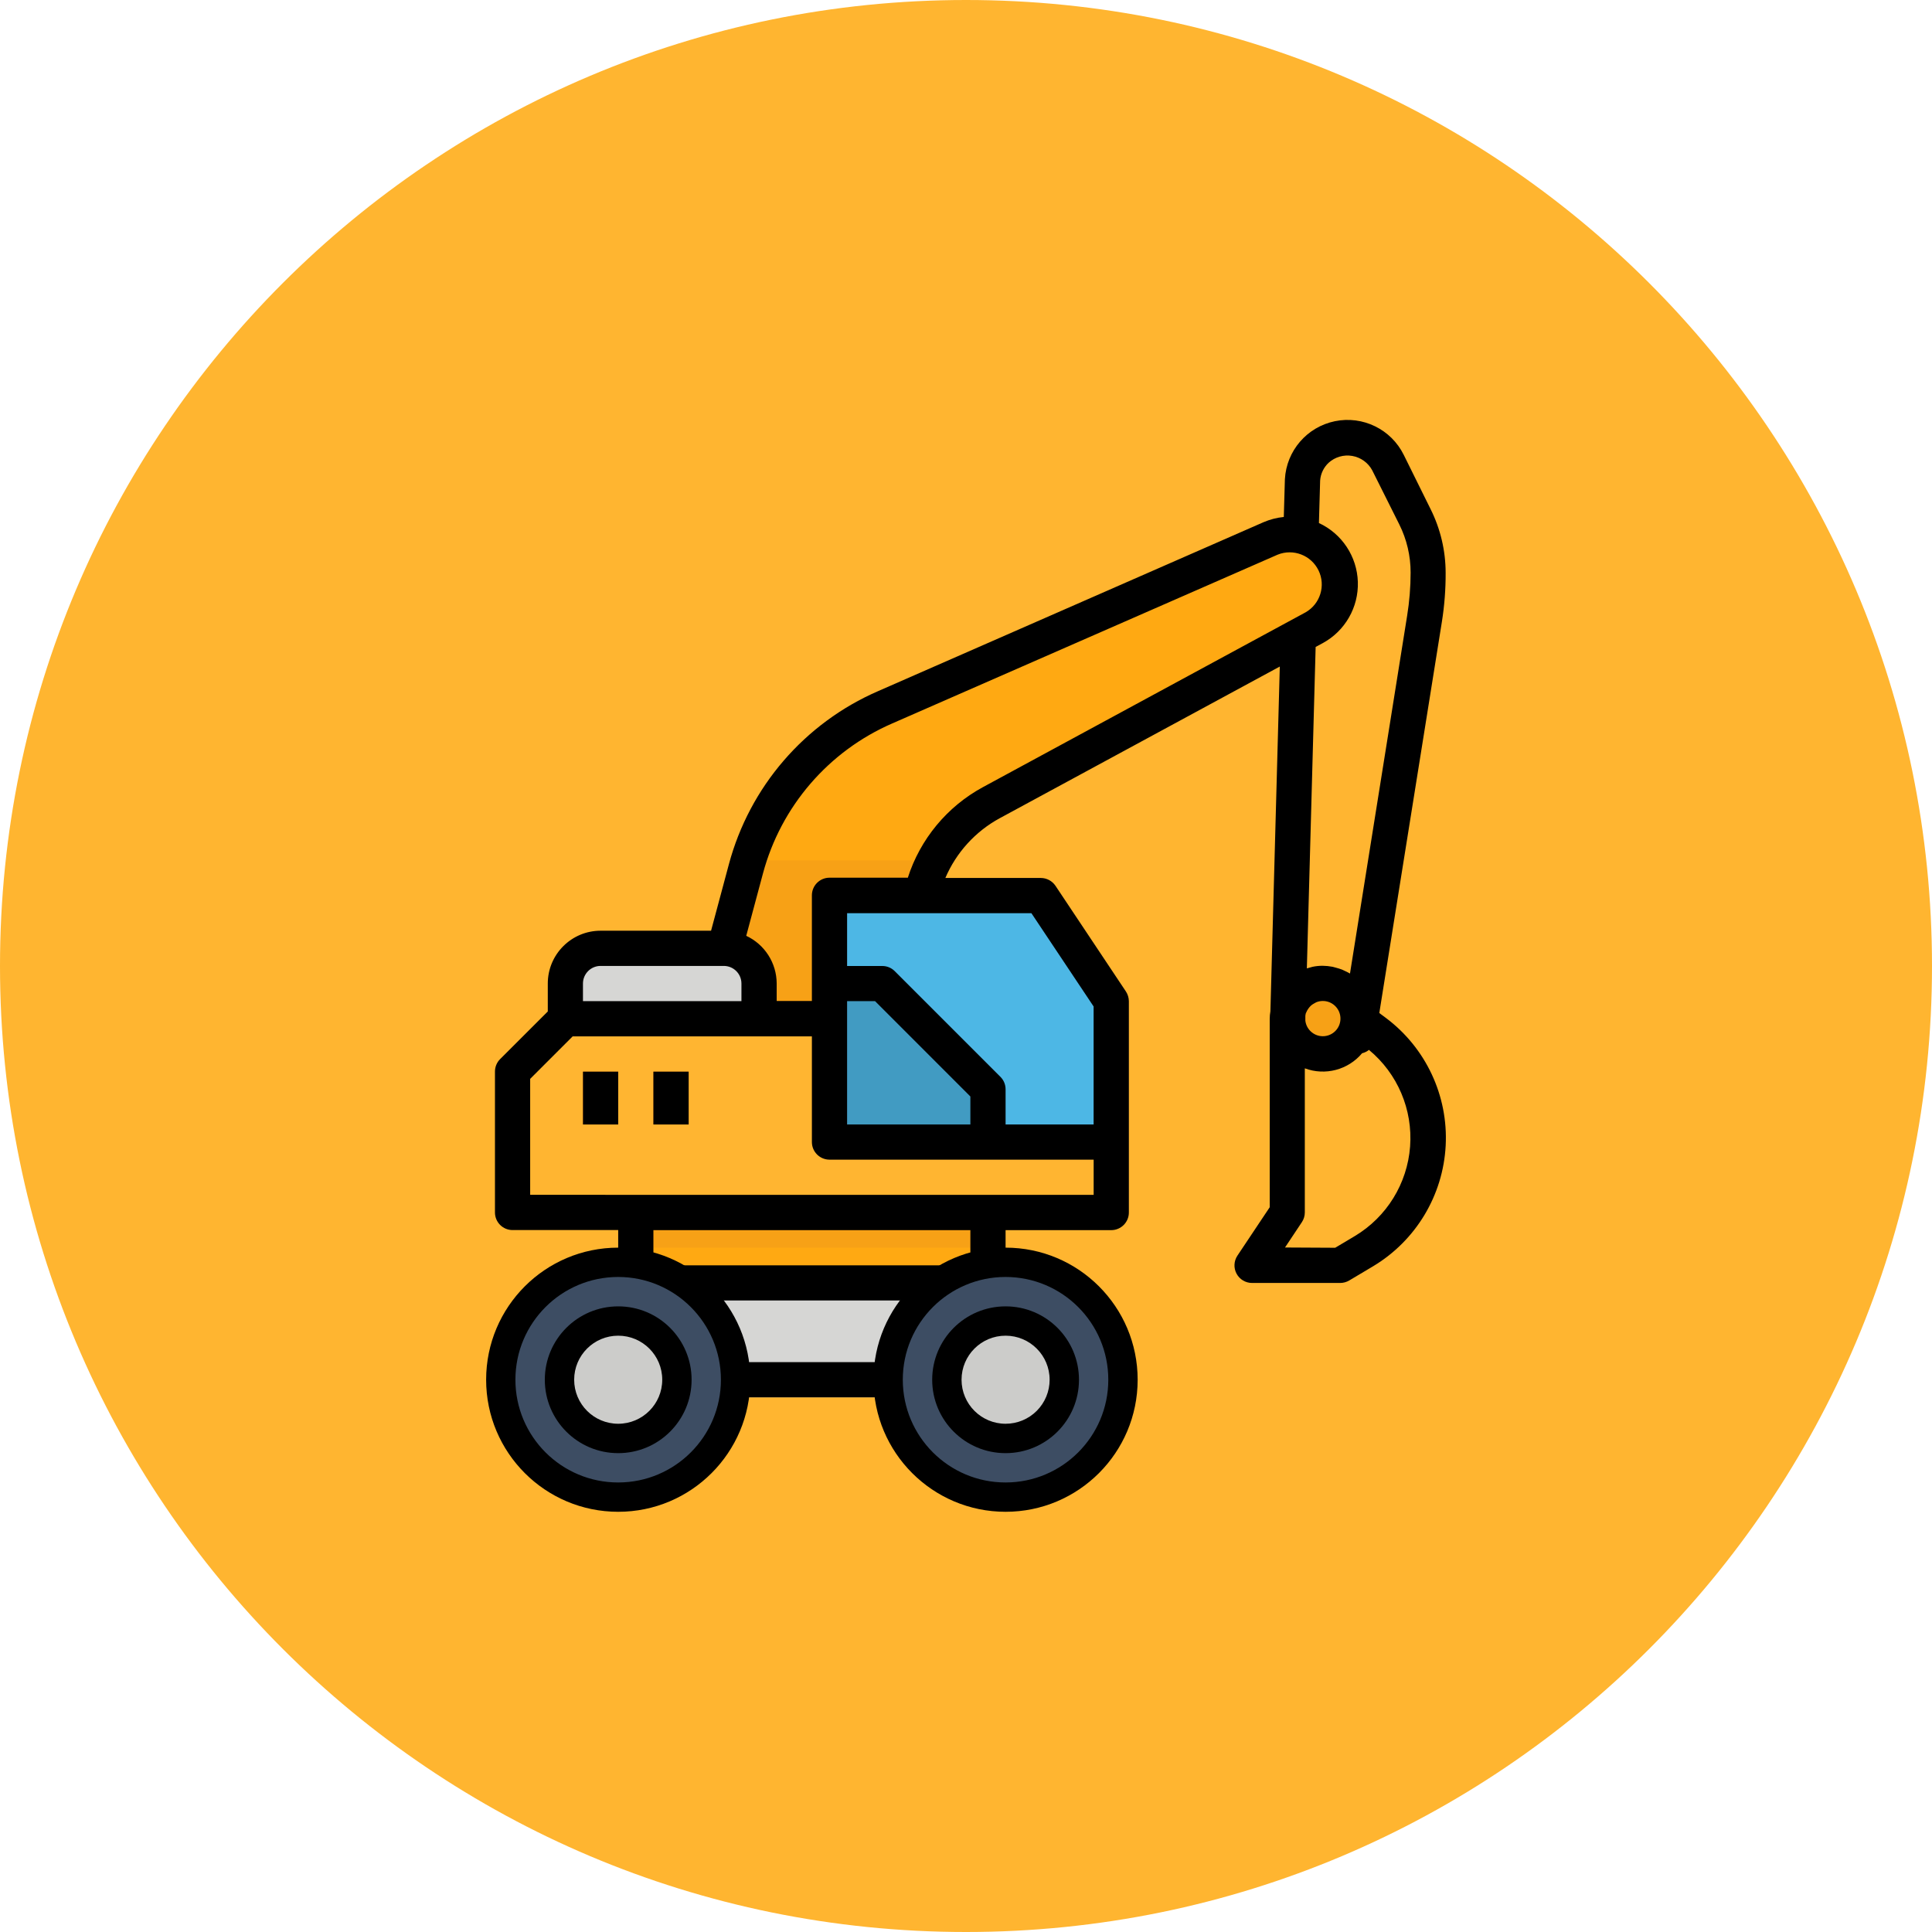
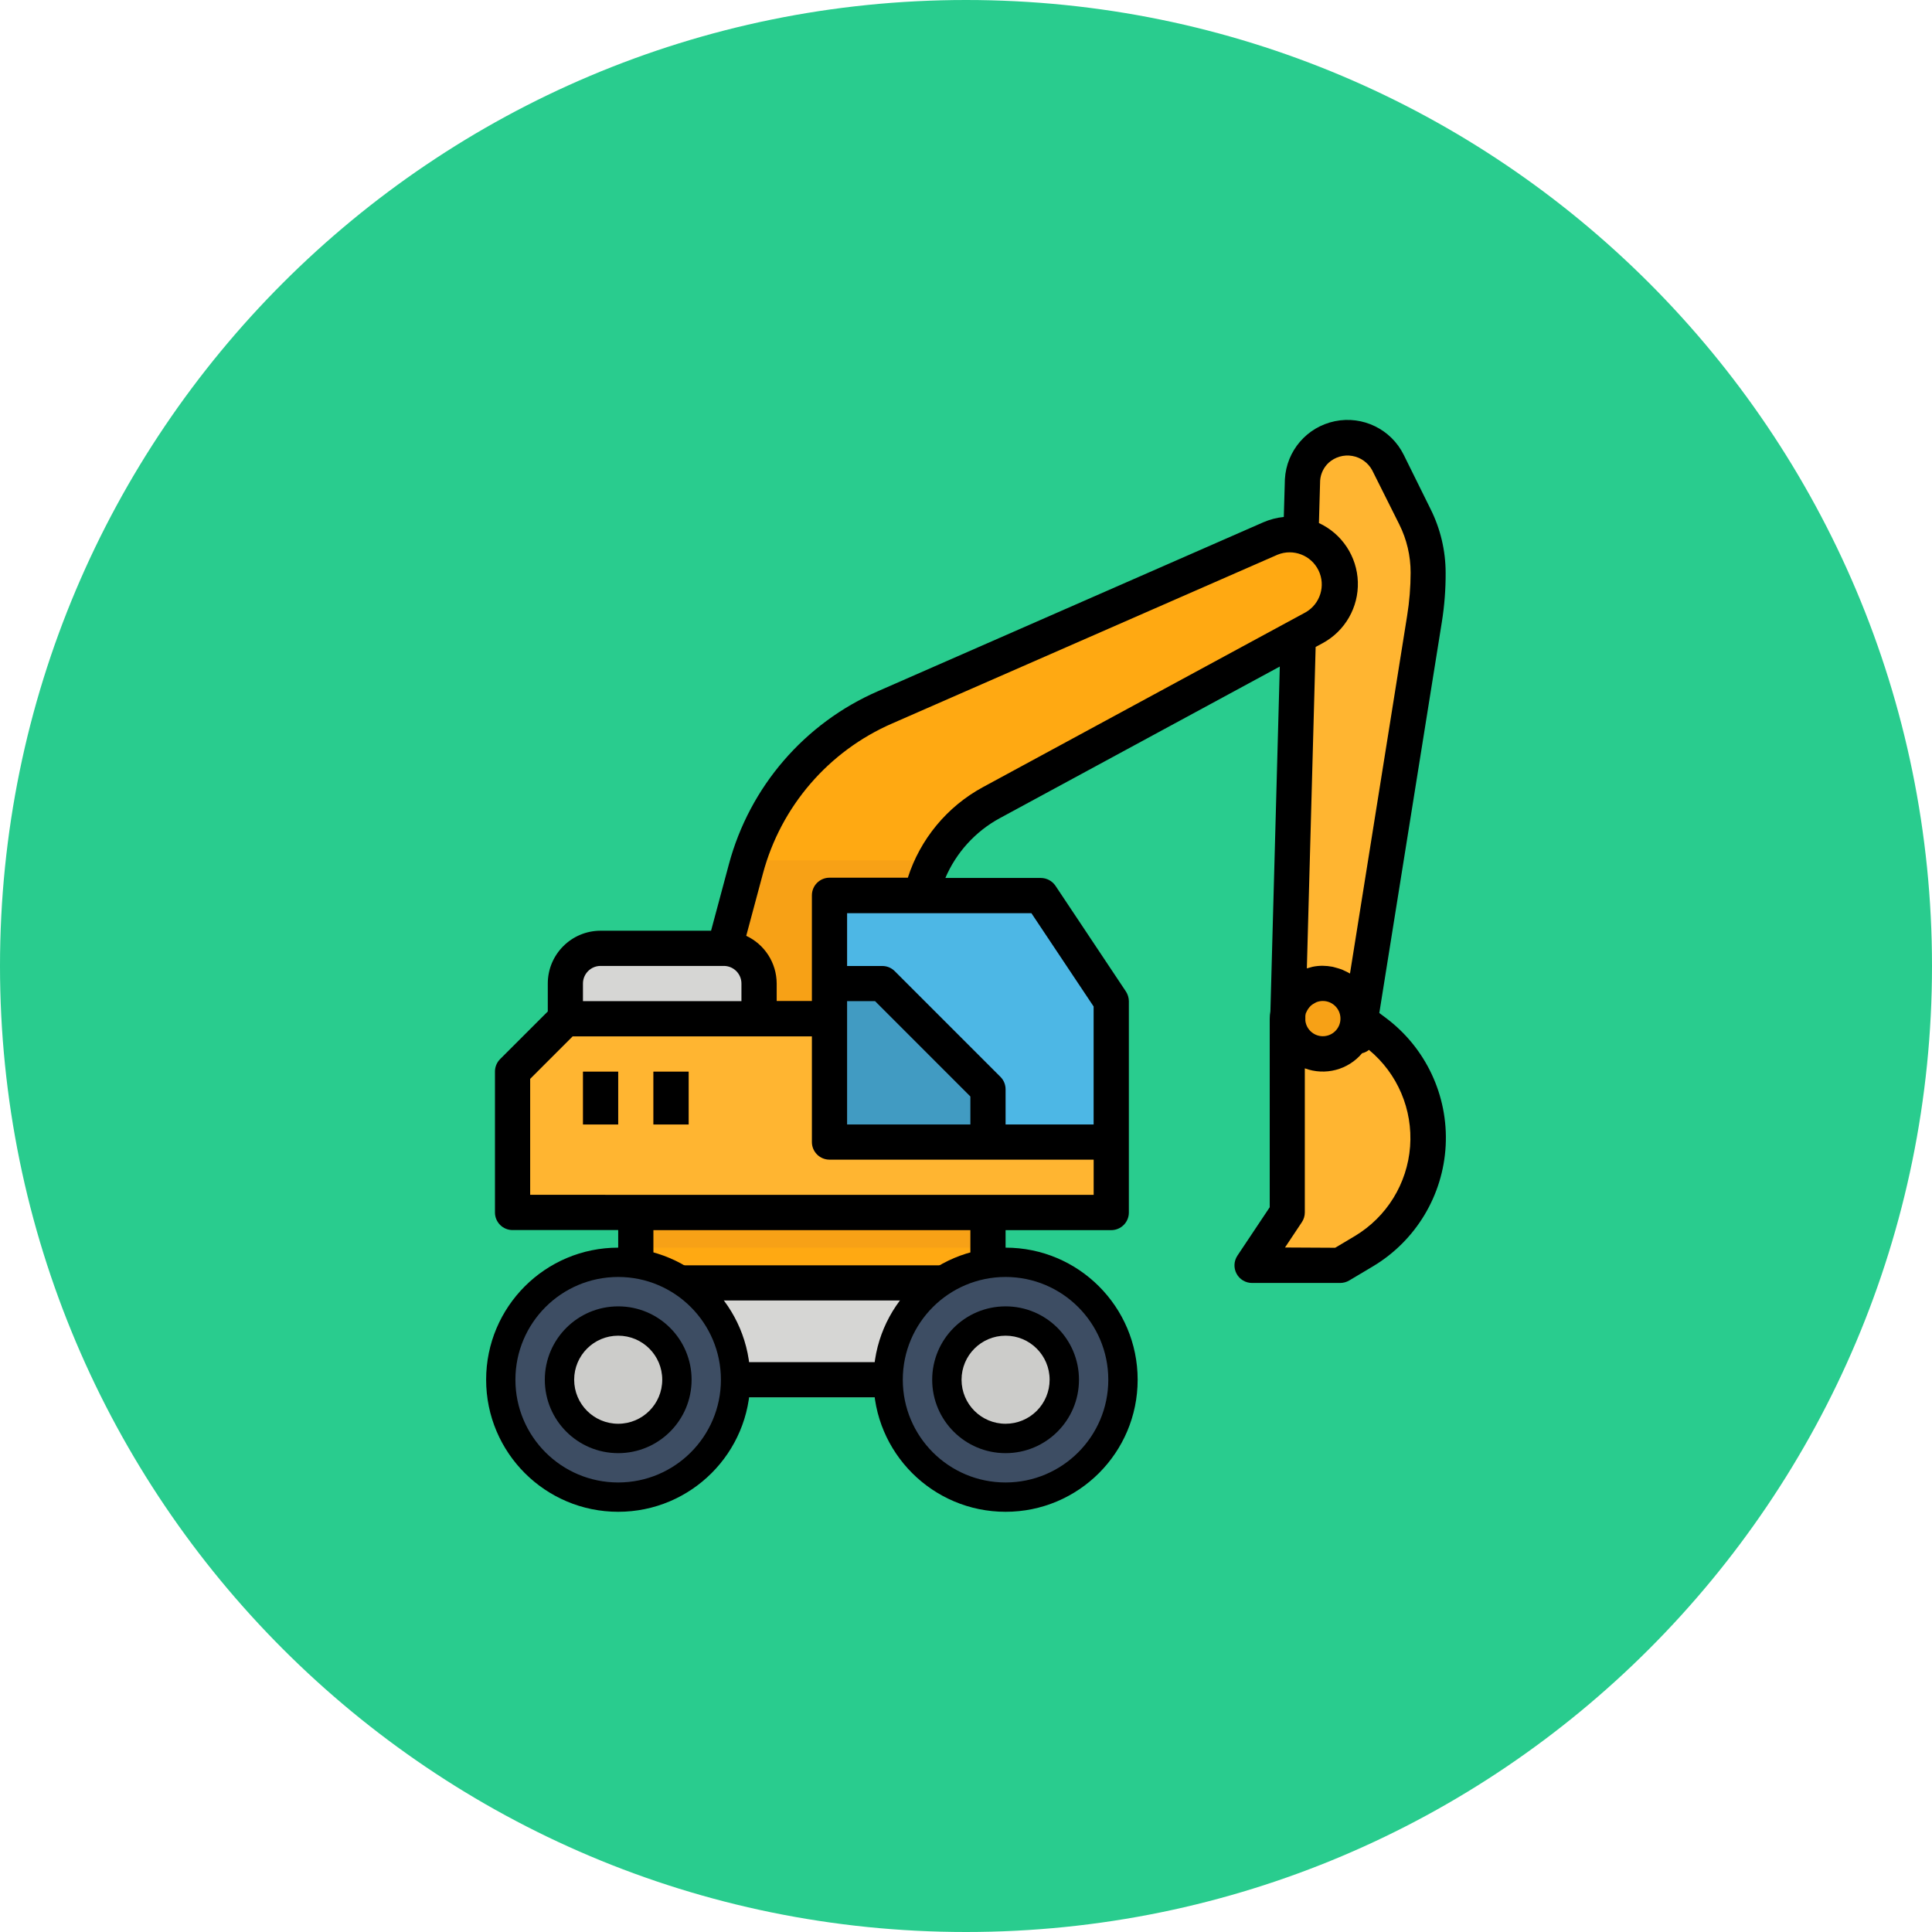
<svg xmlns="http://www.w3.org/2000/svg" viewBox="0 0 512 512">
-   <circle cx="256" cy="256" fill="#ffb530" r="256" />
+   <circle cx="256" cy="256" fill="#29cc8e" r="256" />
  <path d="m178.22 339.98h73.88v30.33h-73.88z" fill="#d6d6d4" />
  <path d="m178.22 360.98h73.88v9.33h-73.88z" />
  <path d="m341.15 274.65h18.67l17.69-110.57a78.67 78.67 0 0 0 1-12.26 33.31 33.31 0 0 0 -3.51-14.82l-7.19-14.39a12 12 0 0 0 -22.63 4.64z" fill="#ffb531" />
  <path d="m341.15 321.31v-51.31a9.34 9.34 0 0 1 18.67 0l4.67 3.5a35 35 0 0 1 -3 58l-6.34 3.81h-23.33z" fill="#ffb531" />
  <path d="m341.15 270a9.34 9.34 0 1 0 9.34-9.33 9.34 9.34 0 0 0 -9.34 9.33z" fill="#f7a116" />
  <path d="m234.57 187.41 102.12-44.68a13.18 13.18 0 0 1 11.56 23.66l-85.54 46.33a37.34 37.34 0 0 0 -19.55 32.83v75.76h-70l24.51-91a65.34 65.34 0 0 1 36.9-42.9z" fill="#ffa912" />
  <path d="m198.43 228h49.21a37.21 37.21 0 0 0 -4.48 17.57v75.76h-70l24.51-91c.23-.83.52-1.58.76-2.33z" fill="#f7a116" />
  <path d="m261.83 321.31h-93.33v18.69h93.33z" fill="#ffa912" />
  <path d="m149.83 270h144.66v51.33h-158.66v-37.33z" fill="#ffb531" />
  <path d="m163.83 284h-9.33v14h9.33z" fill="#e8770c" />
  <path d="m182.5 284h-9.34v14h9.34z" fill="#e8770c" />
  <path d="m219.83 302.64h74.66v-37.33l-18.67-28h-56z" fill="#4db7e5" />
  <path d="m261.83 302.64v-14l-28-28h-14v42z" fill="#419bc2" />
  <path d="m159.17 251.31h32.66a9.34 9.34 0 0 1 9.33 9.34v9.35h-51.33v-9.33a9.34 9.34 0 0 1 9.34-9.36z" fill="#d6d6d4" />
  <path d="m163.83 335.31h102.66m0 9.33h-102.66" fill="#4c5d72" />
  <path d="m261.83 321.31h-93.33v9.33h93.33z" fill="#f7a116" />
  <path d="m266.49 335.31v-9.31h28a4.67 4.67 0 0 0 4.67-4.67v-56a4.78 4.78 0 0 0 -.79-2.59l-18.66-28a4.7 4.7 0 0 0 -3.89-2.07h-25.29a32.61 32.61 0 0 1 14.4-15.83l74.23-40.2-2.49 91.36a11 11 0 0 0 -.18 2v49.93l-8.55 12.81a4.66 4.66 0 0 0 3.88 7.26h23.33a4.76 4.76 0 0 0 2.39-.65l6.35-3.78a39.69 39.69 0 0 0 3.4-65.8l-1.76-1.31 16.58-103.65a80.43 80.43 0 0 0 1-13 37.87 37.87 0 0 0 -4-16.91l-7.11-14.37a16.62 16.62 0 0 0 -31.49 6.47l-.29 10a18.38 18.38 0 0 0 -5.4 1.4l-102.12 44.76a69.66 69.66 0 0 0 -39.54 45.89l-4.72 17.6h-29.27a14 14 0 0 0 -14 14v7.4l-12.64 12.63a4.67 4.67 0 0 0 -1.36 3.3v37.33a4.66 4.66 0 0 0 4.66 4.67h28v9.33 9.33h102.66zm-70-70h-42v-4.66a4.67 4.67 0 0 1 4.67-4.67h32.66a4.67 4.67 0 0 1 4.67 4.67zm161.27-7.31a12.72 12.72 0 0 0 -1.16-.6c-.32-.15-.62-.31-.93-.44a16.75 16.75 0 0 0 -1.66-.52c-.28-.07-.56-.17-.85-.23a15 15 0 0 0 -2.67-.27 13 13 0 0 0 -2.64.27 9.39 9.39 0 0 0 -1 .28 4.42 4.42 0 0 0 -.52.14l2.33-85.19 1.87-1a17.82 17.82 0 0 0 -1-31.83l.32-11.28a7.16 7.16 0 0 1 2.26-4.7 7.45 7.45 0 0 1 11.54 2l7.18 14.35a28.53 28.53 0 0 1 3 12.76 72.24 72.24 0 0 1 -.93 11.47zm-11.64 10.41a5.45 5.45 0 0 1 1.32-1.94 4.52 4.52 0 0 1 .82-.55 4.4 4.4 0 0 1 .56-.31 4.57 4.57 0 0 1 1.67-.34 4.67 4.67 0 1 1 -4.56 5.23v-1.29a5.12 5.12 0 0 1 .15-.78zm-5.58 62.19 4.46-6.7a4.62 4.62 0 0 0 .79-2.59v-38.19a13.61 13.61 0 0 0 15.18-4 4.56 4.56 0 0 0 1.82-.89 30.3 30.3 0 0 1 -3.73 49.33l-5.22 3.11zm-100-98h-20.71a4.67 4.67 0 0 0 -4.67 4.67v28h-9.33v-4.66a14 14 0 0 0 -8.07-12.61l4.43-16.52a60.42 60.42 0 0 1 34.28-39.77l102.1-44.71a8.51 8.51 0 0 1 7.43 15.27l-85.55 46.35a41.87 41.87 0 0 0 -19.88 24.03zm49.28 65.4h-23.33v-9.33a4.64 4.64 0 0 0 -1.37-3.3l-28-28a4.63 4.63 0 0 0 -3.29-1.37h-9.34v-14h48.84l16.49 24.73zm-57.92-32.69 25.26 25.27v7.42h-32.67v-32.69zm-91.4 51.33v-30.73l11.26-11.26h63.4v28a4.67 4.67 0 0 0 4.67 4.67h70v9.33zm116.66 9.36v9.33h-84v-9.33z" />
  <path d="m163.83 284h-9.33v14h9.33z" />
  <path d="m182.5 284h-9.34v14h9.34z" />
  <circle cx="163.83" cy="365.64" fill="#3d4d63" r="31.23" />
  <circle cx="163.83" cy="365.64" fill="#ccccca" r="16.31" />
  <path d="m163.83 330.64a35 35 0 1 0 35 35 35 35 0 0 0 -35-35zm0 62.23a27.23 27.23 0 1 1 27.22-27.23 27.23 27.23 0 0 1 -27.22 27.23z" />
  <path d="m163.83 346.2a19.45 19.45 0 1 0 19.45 19.44 19.44 19.44 0 0 0 -19.45-19.44zm0 31.11a11.67 11.67 0 1 1 11.67-11.67 11.67 11.67 0 0 1 -11.67 11.67z" />
  <circle cx="266.49" cy="365.64" fill="#3d4d63" r="31.23" />
  <circle cx="266.49" cy="365.64" fill="#ccccca" r="16.31" />
  <path d="m266.49 330.64a35 35 0 1 0 35 35 35 35 0 0 0 -35-35zm0 62.23a27.23 27.23 0 1 1 27.22-27.23 27.23 27.23 0 0 1 -27.22 27.23z" />
  <path d="m266.49 346.2a19.45 19.45 0 1 0 19.45 19.44 19.44 19.44 0 0 0 -19.45-19.44zm0 31.11a11.67 11.67 0 1 1 11.67-11.67 11.66 11.66 0 0 1 -11.67 11.67z" />
</svg>
